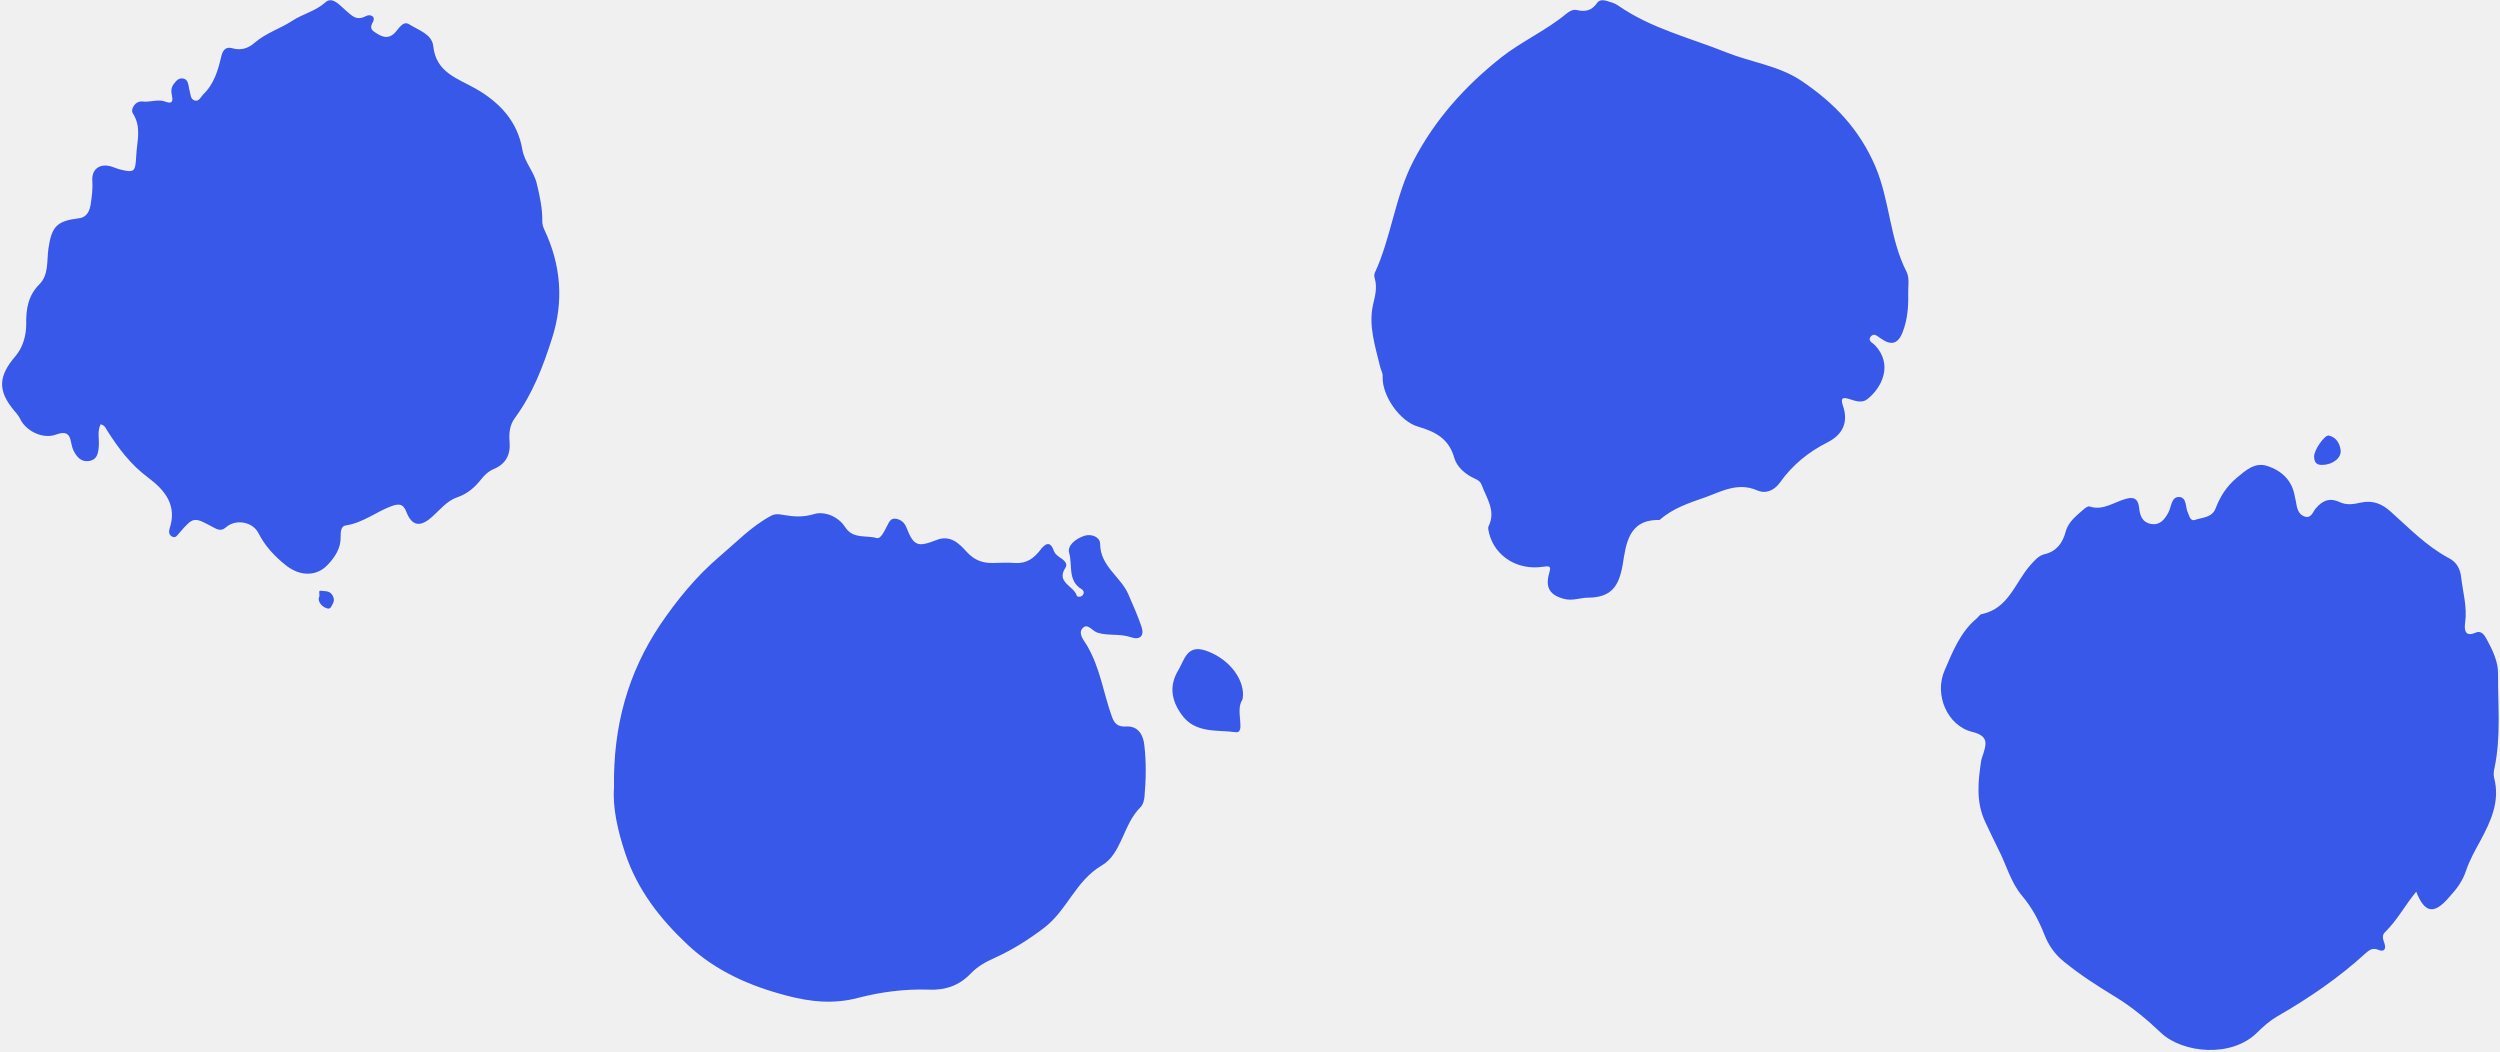
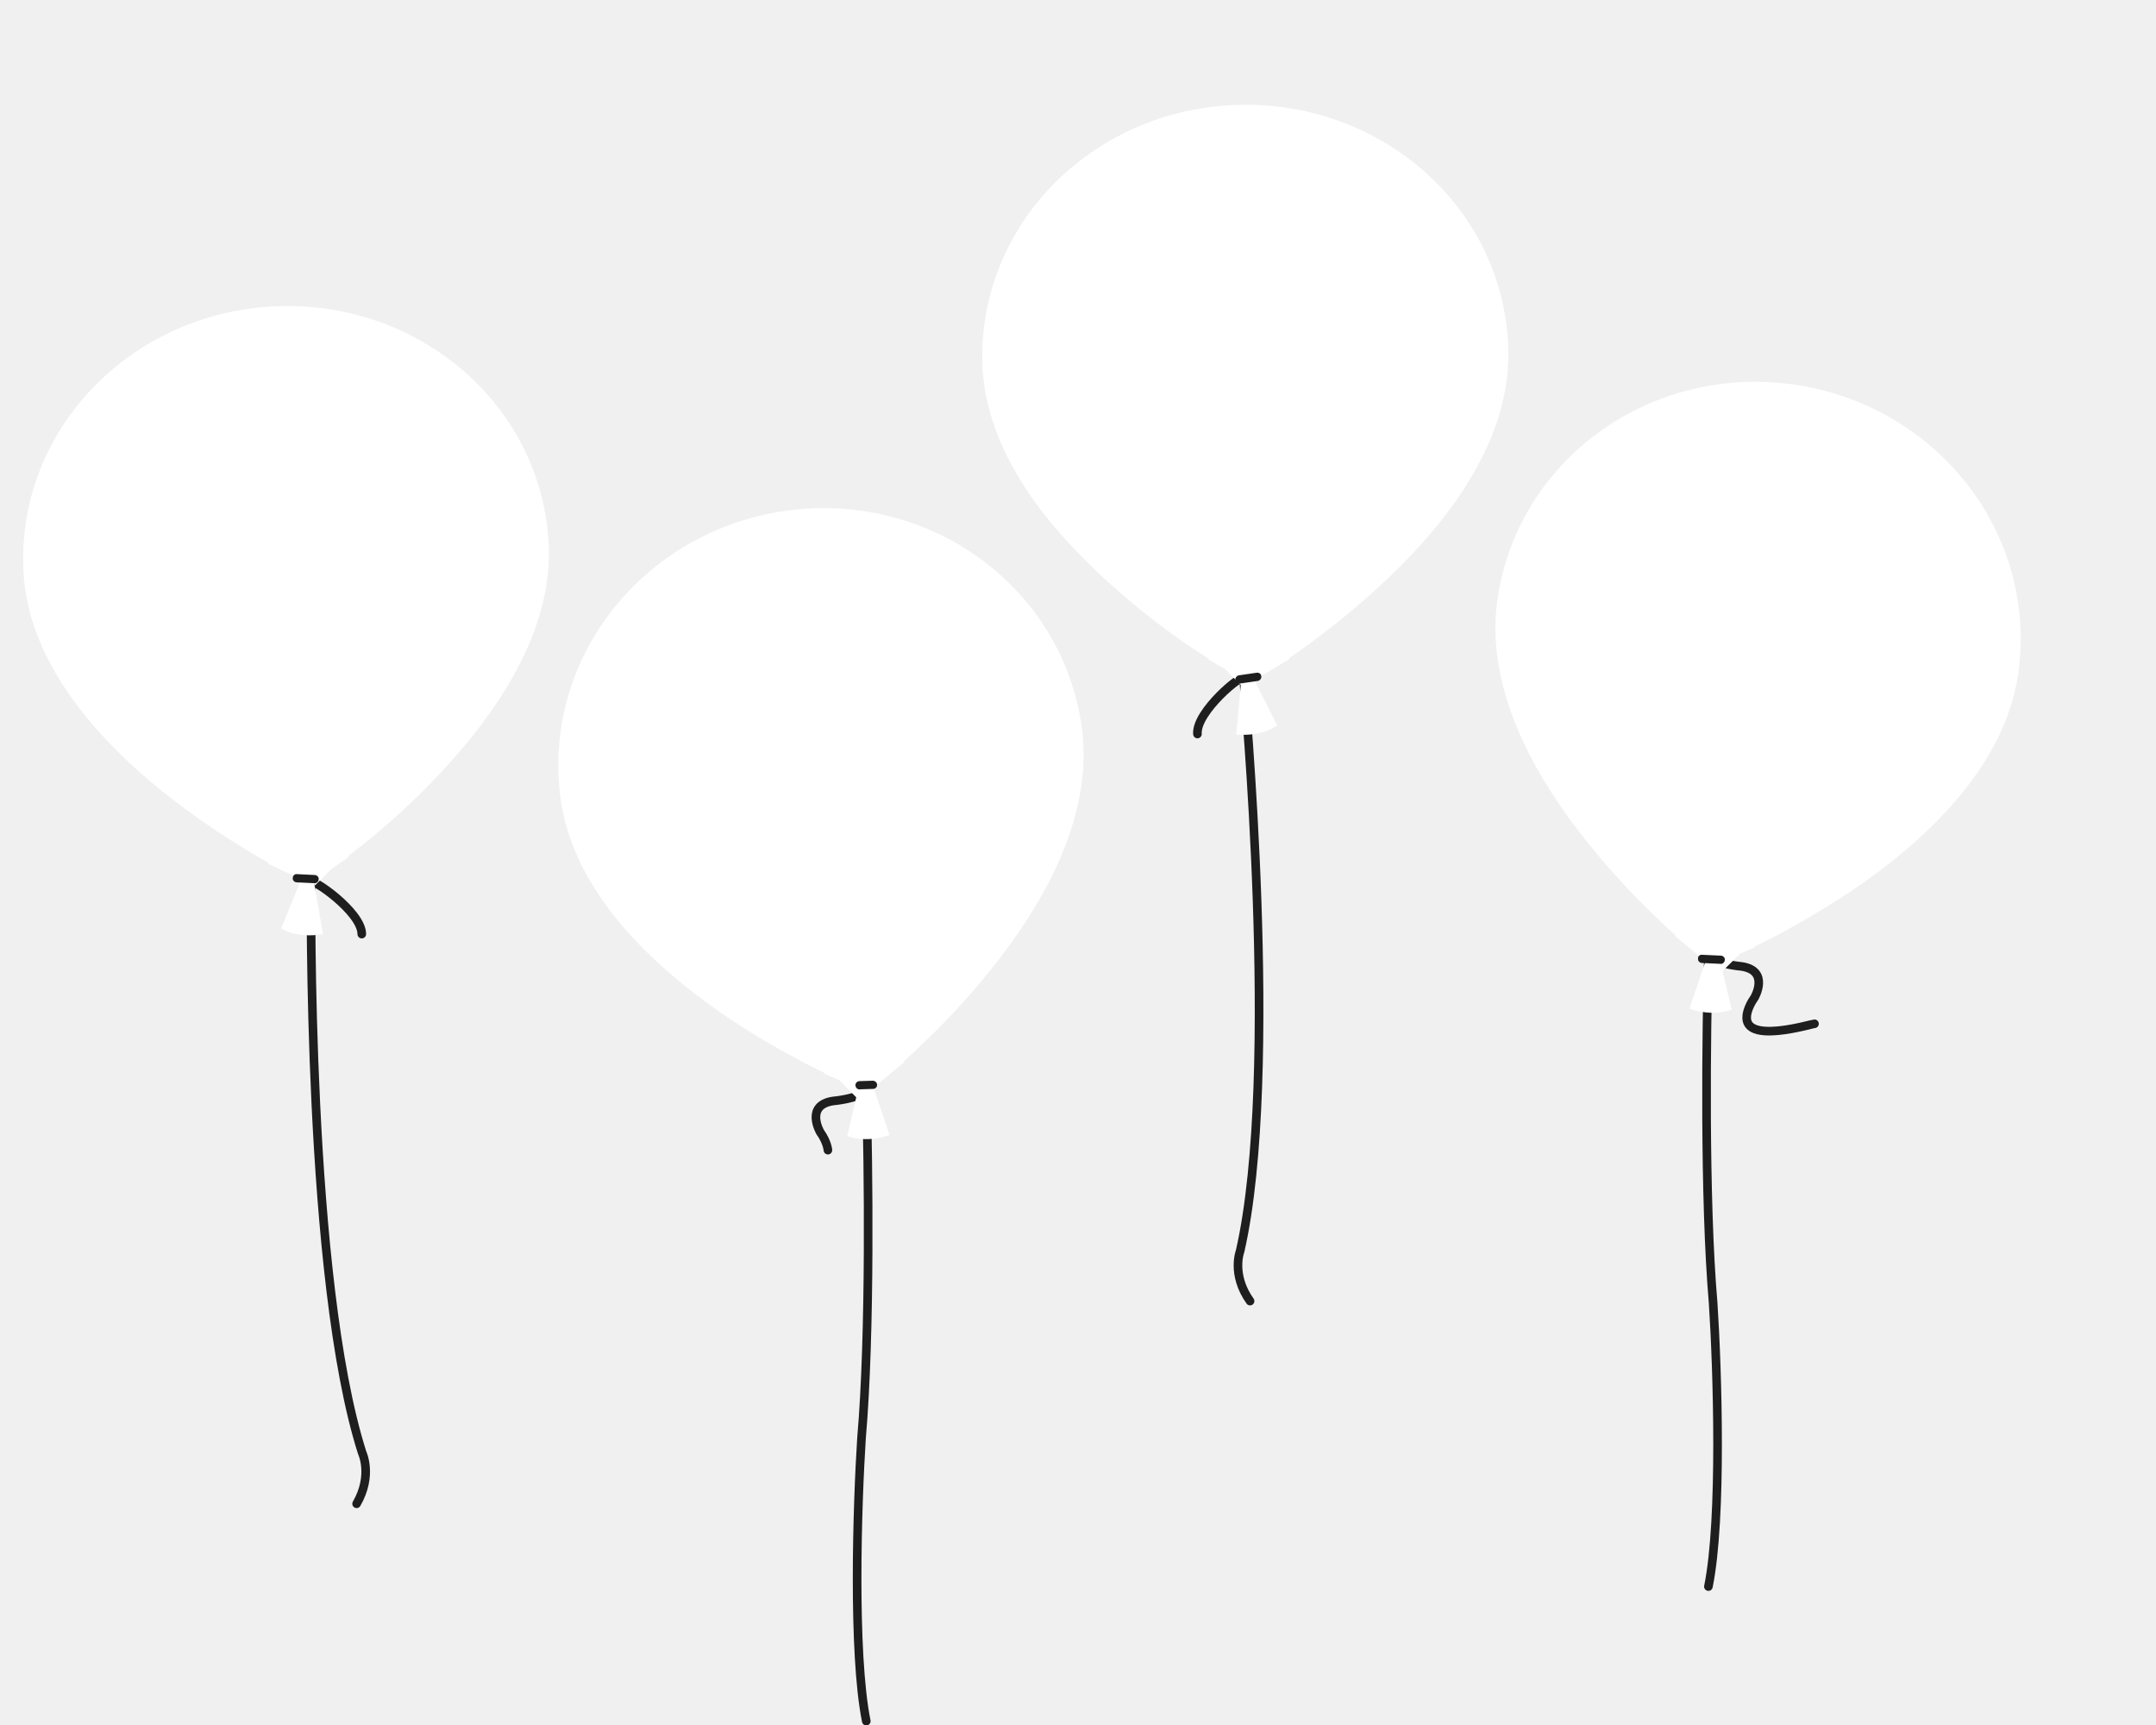
- <svg xmlns="http://www.w3.org/2000/svg" width="1174" height="494" fill="none">
-   <path d="M1134.66 418.731c-5.4 6.566-9.03 13.6-14.65 18.992-1.76 1.759-.82 3.517-.24 5.393.82 2.579-.23 4.103-2.93 2.931-2.46-1.055-3.98-.117-5.74 1.407-12.66 11.606-26.72 21.219-41.6 29.777-3.28 1.876-6.56 4.689-9.38 7.503-12.18 12.309-35.27 9.73-45.23.351-6.68-6.33-13.71-12.192-21.565-16.998-8.321-5.041-16.524-10.317-24.142-16.53-4.336-3.517-7.148-7.62-9.14-12.661-2.579-6.566-5.86-12.779-10.43-18.172-5.391-6.33-7.383-14.537-11.133-21.805-2.11-4.22-4.102-8.441-6.094-12.661-4.571-9.496-3.516-19.344-1.992-29.191.234-1.173.703-2.228 1.054-3.4 1.641-5.158 1.758-8.206-5.273-9.965-11.836-2.931-17.93-17.585-13.008-28.839 3.75-8.675 7.265-17.82 14.883-24.267.937-.704 1.641-2.111 2.578-2.228 12.657-2.579 15.586-14.771 22.735-22.86 1.992-2.228 3.867-4.572 6.797-5.276 5.625-1.289 8.438-5.275 9.844-10.434 1.289-4.923 5.156-7.62 8.672-10.785.703-.586 1.875-1.407 2.578-1.172 6.445 2.11 11.485-2.111 17.227-3.635 4.219-1.172 5.739.704 6.089 4.573.36 3.517 1.65 6.682 5.63 7.268 4.1.703 6.21-1.993 8.09-5.393 1.4-2.579 1.29-7.268 4.92-7.268 3.87.117 2.93 4.806 4.22 7.386.7 1.524 1.17 4.103 3.28 3.399 3.51-1.289 7.97-.938 9.72-5.392 2.11-5.51 5.16-10.434 9.85-14.303 4.22-3.517 8.55-7.62 14.53-5.627 6.68 2.227 11.48 6.682 12.77 13.951.12.938.47 1.875.59 2.813.47 2.931 1.05 6.096 4.34 7.034 2.93.821 3.63-2.462 5.15-4.103 3.05-3.517 6.45-4.924 10.9-2.814 3.4 1.642 6.8 1.056 10.31.235 5.39-1.055 9.5.469 13.71 4.22 8.68 7.738 16.88 16.296 27.43 21.923 3.63 1.876 5.27 4.924 5.74 8.91.82 7.151 2.93 14.068 1.87 21.453-.35 2.697-.46 7.034 5.04 4.572 2.46-1.055 3.99 1.056 5.04 3.049 2.82 5.158 5.51 10.668 5.39 16.529-.11 14.655 1.41 29.309-1.64 43.846-.35 1.524-.58 3.165-.23 4.689 2.93 11.137-1.52 20.516-6.56 29.894-2.46 4.455-4.93 8.91-6.57 13.717-1.64 5.041-4.57 8.909-8.08 12.661-6.92 8.089-11.37 7.503-15.35-2.697zM896.098 138.225c.118 5.862-.351 11.724-2.461 17.351-2.226 5.979-5.39 6.917-10.547 3.283-1.406-.938-3.047-2.697-4.57-.821-1.641 2.11.937 2.931 1.992 4.103 8.555 9.027 3.281 19.93-3.633 25.322-2.344 1.876-5.273.938-7.851.118-2.93-.938-5.157-1.524-3.516 3.165 2.461 7.386 0 13.247-7.149 16.882-9.023 4.572-16.641 10.668-22.5 18.991-2.813 3.869-6.797 5.393-10.782 3.634-9.141-3.985-16.992.704-24.61 3.4-7.148 2.462-14.883 5.041-20.859 10.317-.118.117-.352.234-.469.234-14.532-.351-15.586 11.606-17.11 20.868-1.758 10.199-5.273 15.475-16.172 15.592-3.75 0-7.383 1.641-11.368.586-6.679-1.759-8.906-5.276-7.031-11.958.703-2.696 1.172-3.751-2.695-3.165-12.071 1.876-22.618-4.807-25.431-15.475-.234-1.055-.703-2.579-.351-3.4 3.633-7.268-.82-13.13-3.164-19.46-.586-1.642-1.758-2.345-3.282-3.048-4.453-1.993-8.437-5.51-9.609-9.731-2.578-9.144-9.024-12.309-16.993-14.654-8.555-2.462-16.992-14.537-16.641-23.447.118-1.875-.937-3.282-1.289-5.041-2.226-9.495-5.508-18.991-3.164-29.073.938-3.869 1.992-7.972.703-12.193-.234-.703-.234-1.641 0-2.344 7.852-16.882 9.493-35.874 18.165-52.638 10.078-19.46 24.258-35.17 41.251-48.652 9.726-7.62 21.094-12.66 30.586-20.516 1.406-1.172 3.047-2.11 4.805-1.758 3.984.938 7.149.352 9.61-3.283C750.9.008 752.658-.11 754.299.36c1.875.586 3.867 1.055 5.39 2.11 15.587 10.903 33.868 15.24 51.095 22.158 11.719 4.689 24.727 6.213 35.391 13.481 15.118 10.2 26.954 22.51 34.454 39.977 6.915 16.178 6.68 33.998 14.766 49.707 1.407 2.931.586 6.916.703 10.433zM288.336 369.89c-.469-29.074 6.68-54.045 21.563-76.319 7.969-11.841 17.227-23.095 28.126-32.356 7.734-6.566 14.883-14.068 24.024-18.992 2.226-1.173 4.101-.704 6.211-.352 4.687.821 9.023 1.055 14.063-.469 4.57-1.407 11.25.938 14.531 6.096 3.633 5.745 9.844 3.752 14.766 5.158 2.109.587 3.75-3.517 5.039-5.861.938-1.759 1.641-3.634 4.219-3.165 2.227.468 3.75 1.641 4.688 3.868 3.515 8.91 5.273 9.613 14.18 6.096 6.562-2.579 10.664 1.642 14.18 5.51 3.515 3.869 7.383 5.393 12.305 5.276 3.515-.117 7.031-.235 10.547 0 5.273.352 8.789-2.228 11.836-6.214 1.992-2.579 4.453-4.572 6.211.352.703 1.993 2.461 2.931 4.102 4.103 1.289 1.055 2.461 2.345 1.406 3.986-4.571 6.917 3.984 8.558 5.273 13.013.235.821 1.758.821 2.579.117 1.171-1.055.82-2.344-.235-3.048-6.68-3.986-4.219-11.254-5.859-16.999-1.055-3.634 3.281-6.799 7.148-8.089 3.399-1.055 7.383.587 7.383 3.869.117 10.434 9.493 15.24 13.126 23.329 2.226 5.159 4.57 10.317 6.328 15.592 1.406 4.338-.821 6.331-5.157 4.807-5.039-1.758-10.429-.469-15.586-2.11-2.344-.704-4.687-4.807-7.031-1.993-2.11 2.462.703 5.627 2.109 7.972 6.211 10.434 7.735 22.391 11.719 33.411 1.172 3.283 2.696 4.924 6.797 4.69 5.508-.352 7.969 3.985 8.438 8.675.937 7.972.82 15.943.117 23.915-.117 1.876-.703 4.221-1.992 5.393-8.086 7.972-8.672 21.805-18.165 27.315-12.305 7.269-16.172 20.985-26.953 29.191-7.383 5.628-15.001 10.434-23.321 14.186-4.219 1.875-7.969 3.986-11.133 7.268-5.391 5.627-11.719 7.972-19.922 7.62-11.016-.351-22.267 1.055-33.048 3.869-11.485 3.048-22.5 1.876-33.516-1.055-17.11-4.455-33.282-11.489-46.408-23.798-13.008-12.193-23.789-25.909-29.531-43.377-3.399-10.316-5.86-21.102-5.157-30.48zM47.232 199.243c-1.64 3.517-.586 6.799-.82 10.082-.234 3.282-.586 6.448-4.57 7.151-3.633.586-5.743-1.758-7.266-4.806-.586-1.173-.938-2.58-1.172-3.869-.703-4.221-2.578-5.393-7.031-3.752-5.86 2.228-13.36-1.172-16.524-6.565-.703-1.641-1.758-3.048-2.93-4.337-8.203-9.613-7.735-16.53.352-25.909 3.398-3.986 5.039-9.496 5.039-15.006-.117-7.034.82-13.364 6.21-18.757 4.454-4.455 3.4-11.02 4.22-16.764 1.523-10.317 3.867-12.896 14.18-14.186 4.101-.468 5.273-3.751 5.742-7.034.469-3.4.938-6.916.703-10.433-.469-5.745 3.633-8.558 9.14-6.8 1.056.352 2.227.82 3.282 1.172 7.735 1.993 7.735 1.173 8.203-6.565.352-6.8 2.579-13.13-1.64-19.695-1.172-1.876 1.172-5.861 4.453-5.51 3.75.47 7.383-1.29 11.016.118 2.93 1.172 3.516-.235 2.93-2.814-.47-1.993-.47-3.869.937-5.627 1.055-1.407 2.227-2.814 4.336-2.462 1.875.352 2.227 1.876 2.578 3.517.118.82.235 1.524.47 2.344.468 1.642.35 3.87 2.343 4.455 2.11.587 2.813-1.64 3.984-2.813 5.157-4.924 7.032-11.49 8.555-18.054.821-3.4 2.578-4.455 5.274-3.634 4.101 1.172 7.5-.118 10.313-2.58 5.39-4.689 12.187-6.682 18.047-10.55C142.273 6.51 148.25 5.222 152.938 1c3.281-2.813 6.914 1.759 9.375 3.87 3.047 2.578 5.039 5.04 9.492 2.696 1.992-1.056 4.922 0 3.164 3.048-1.64 2.93 0 3.868 1.875 5.04 2.579 1.642 5.274 2.697 8.087.235 2.226-1.993 4.101-6.448 7.265-4.455 4.219 2.697 10.665 4.572 11.251 10.2 1.289 12.426 11.367 15.123 19.805 19.93 11.367 6.447 19.805 15.474 22.031 28.604 1.055 6.096 5.391 10.2 6.797 16.061 1.407 5.862 2.696 11.723 2.579 17.702 0 1.407.351 2.579.937 3.869 7.852 16.53 9.258 33.646 3.633 51.114-4.219 13.247-9.141 26.143-17.461 37.397-2.461 3.283-2.813 7.268-2.461 11.254.468 5.979-1.758 10.317-7.383 12.662-2.578 1.055-4.454 2.93-6.211 5.158-2.93 3.634-6.329 6.565-11.133 8.206-4.805 1.641-8.087 5.979-11.837 9.262-5.39 4.806-9.375 4.22-11.953-2.58-1.406-3.634-3.281-3.751-6.328-2.813-7.5 2.579-13.829 8.089-22.032 9.261-2.461.352-2.461 3.283-2.461 5.393.117 5.275-2.578 9.379-5.977 13.013-5.156 5.627-13.008 5.627-19.57.469-5.391-4.221-9.961-9.144-13.126-15.358-2.812-5.392-10.781-6.565-15.234-2.579-2.11 1.876-3.868 1.055-5.86 0-9.258-5.041-9.375-5.041-16.055 2.696-.937 1.056-1.64 2.462-3.281 1.642-1.524-.704-1.64-2.228-1.29-3.517 3.75-11.137-1.991-18.171-10.077-24.268-7.97-5.861-13.829-13.599-19.102-21.922-.704-1.055-1.055-2.579-3.165-3.048zM583.708 326.812c-.199.594 0 1.385-.398 1.978-3.386 4.946 1.991 15.825-3.187 15.034-8.365-1.187-18.92.791-25.294-8.308-4.979-6.923-5.775-13.846-1.394-20.967 2.788-4.748 3.983-11.869 12.547-9.099 10.357 3.362 18.124 12.659 17.726 21.362zM1090.89 218.29c-3.41.328-4.18-1.637-4.18-4.038 0-2.947 4.95-10.151 6.92-9.714 3.41.764 5.06 3.602 5.5 6.658.66 3.711-3.63 6.985-8.24 7.094zM149.661 281.074c.043-.128 0-.298.086-.426.727-1.063-.429-3.402.685-3.232 1.798.255 4.068-.17 5.438 1.786 1.071 1.489 1.242 2.977.3 4.508-.6 1.021-.857 2.552-2.698 1.957-2.227-.723-3.897-2.722-3.811-4.593z" fill="#3858E9" />
+ <svg xmlns="http://www.w3.org/2000/svg" version="1.1" id="Layer_1" x="0" y="0" viewBox="0 0 500 400" xml:space="preserve">
+   <style>
+     .st0{fill:none;stroke:#1e1e1e;stroke-width:2;stroke-linecap:round;stroke-linejoin:round}.st1{stroke:#fff;stroke-width:10}.st1,.st2{fill:#fff}.st3{fill:#1e1e1e}
+   </style>
+   <path class="st0" d="M83.9 216.6c0-5.2-11.9-13.3-11.8-12 .1 1.3-1 91.9 11.9 132.3 0 0 2.5 5.2-1.3 11.8" />
+   <path class="st1" d="m71 193.4-2.2 4.5 2.7 1.3 2.4-1.7-2.9-4.1zm0 0 2.8 4.1.1-.1c.1-.1.3-.2.4-.3.4-.3.9-.7 1.6-1.2 1.9-1.4 3.8-2.9 5.7-4.4 4.7-3.8 10.9-9.2 17-15.8 6.1-6.5 12.3-14.3 16.8-22.7 4.5-8.4 7.5-17.8 6.8-27.6-2.1-29.7-29-51.4-59.6-49.3-30.6 2.1-54.2 27.4-52.1 57.1.7 9.7 5 18.6 10.6 26.3 5.6 7.7 12.8 14.6 19.8 20.2s13.9 10.1 19 13.2c2 1.2 4.1 2.4 6.2 3.6l1.8.9.5.2.1.1c.3.2.3.2 2.5-4.3z" />
+   <path class="st2" d="m70.9 201.3-5.7 14s3.6 2.4 9.7 1.3l-2.6-15.1-1.4-.2z" />
+   <path class="st3" d="m68.9 202.7 4.1.2c.5 0 1 .5.9 1 0 .5-.5 1-1 .9l-4.1-.2c-.5 0-1-.5-.9-1 0-.6.5-1 1-.9z" />
+   <path class="st0" d="M192 266.7s-.1-1.8-1.8-4.2c0 0-3.6-6.2 3-7.2 0 0 5.9-.5 7.7-2.4.5 16.8 1 56.3-1.1 80.5-1 15.3-2.1 49.9 1.1 65.7" />
+   <path class="st1" d="m199.5 241.7 3.2 3.9-2.3 1.9-2.8-1.2 1.9-4.6zm0 0c-.6 1.5-1.3 3.1-2 4.6l-.1-.1c-.8-.3-1.6-.7-2.3-1.1-2.2-1-4.3-2.1-6.5-3.2-5.3-2.8-12.6-6.9-19.9-12.1-14.4-10.2-30.9-25.7-33.7-45-4.2-29.9 17.5-57.1 47.9-61.4 30.4-4.3 58.8 15.9 63 45.8 2.7 19.3-8.9 38.7-20 52.5-5.7 7.1-11.4 13-15.8 17.1-1.7 1.7-3.5 3.3-5.3 4.9-.6.6-1.3 1.1-1.9 1.7l-.1.1c-.2.1-.2.1-3.3-3.8z" />
+   <path class="st2" d="m199.9 248.7-3.4 14.7s4 1.8 9.8-.2l-4.9-14.5h-1.5z" />
+   <path class="st3" d="m202.4 250.6-3.1.1c-.5 0-1 .5-.9 1 0 .5.5 1 1 .9l3.1-.1c.5 0 1-.5.9-1 0-.5-.5-.9-1-.9z" />
+   <path class="st0" d="M277.7 170.2c-.4-5.2 10.7-14.3 10.7-12.9 0 1.3 8.6 91.5-.8 132.8 0 0-2.1 5.4 2.3 11.6" />
+   <path class="st1" d="m289.6 146.8 2.6 4.3-2.5 1.5-2.6-1.5 2.5-4.3zm0 0-2.5 4.3-.1-.1c-.7-.4-1.5-.9-2.2-1.3l-6-3.9c-5-3.4-11.6-8.3-18.2-14.3s-13.5-13.2-18.7-21.2c-5.2-8-9-17.2-9.1-26.9-.4-29.8 24.6-53.7 55.3-54.1s56.3 22.7 56.7 52.5c.1 9.7-3.4 19-8.4 27.1-5 8.2-11.6 15.6-18.1 21.7-6.5 6.2-13 11.3-17.8 14.8-1.9 1.4-3.9 2.8-5.9 4.1-.7.5-1.3.8-1.7 1.1l-.5.3-.1.1c-.1.1-.1.1-2.7-4.2z" />
+   <path class="st2" d="m289.4 154.8 6.8 13.4s-3.4 2.7-9.5 2.1l1.4-15.2 1.3-.3z" />
+   <path class="st3" d="m291.4 156-4.1.6c-.5.1-.9.6-.8 1.1.1.5.6.9 1.1.8l4.1-.6c.5-.1.9-.6.8-1.1 0-.5-.5-.9-1.1-.8z" />
+   <path class="st0" d="M420.8 237.4c-.7 0-16.5 4.9-15.7-1.9 0 0 .1-1.8 1.8-4.2 0 0 3.6-6.2-3-7.2 0 0-5.9-.5-7.7-2.4-.5 16.8-1 56.3 1.1 80.5 1 15.3 2.1 49.9-1.1 65.7" />
+   <path class="st1" d="m398.6 212.4-3.2 3.9 2.3 1.9 2.8-1.2-1.9-4.6zm0 0 2 4.6.1-.1c.8-.3 1.6-.7 2.3-1.1 2.2-1 4.3-2.1 6.5-3.2 5.3-2.8 12.5-6.9 19.9-12.1 14.4-10.2 30.9-25.7 33.7-45 4.2-29.9-17.5-57.1-47.9-61.4-30.4-4.3-58.8 15.9-63 45.8-2.7 19.3 8.9 38.7 20 52.5 5.7 7.1 11.4 13 15.8 17.1 1.7 1.7 3.5 3.3 5.3 4.9.6.6 1.3 1.1 1.9 1.7l.1.1c.1.1.1.1 3.3-3.8z" />
+   <path class="st2" d="m398.1 219.4 3.5 14.7s-4 1.8-9.8-.2l4.9-14.5h1.4z" />
+   <path class="st3" d="m394.8 221.4 4.3.2c.5 0 1 .5.9 1 0 .5-.5 1-1 .9l-4.3-.2c-.5 0-1-.5-.9-1-.1-.5.4-1 1-.9z" />
</svg>
